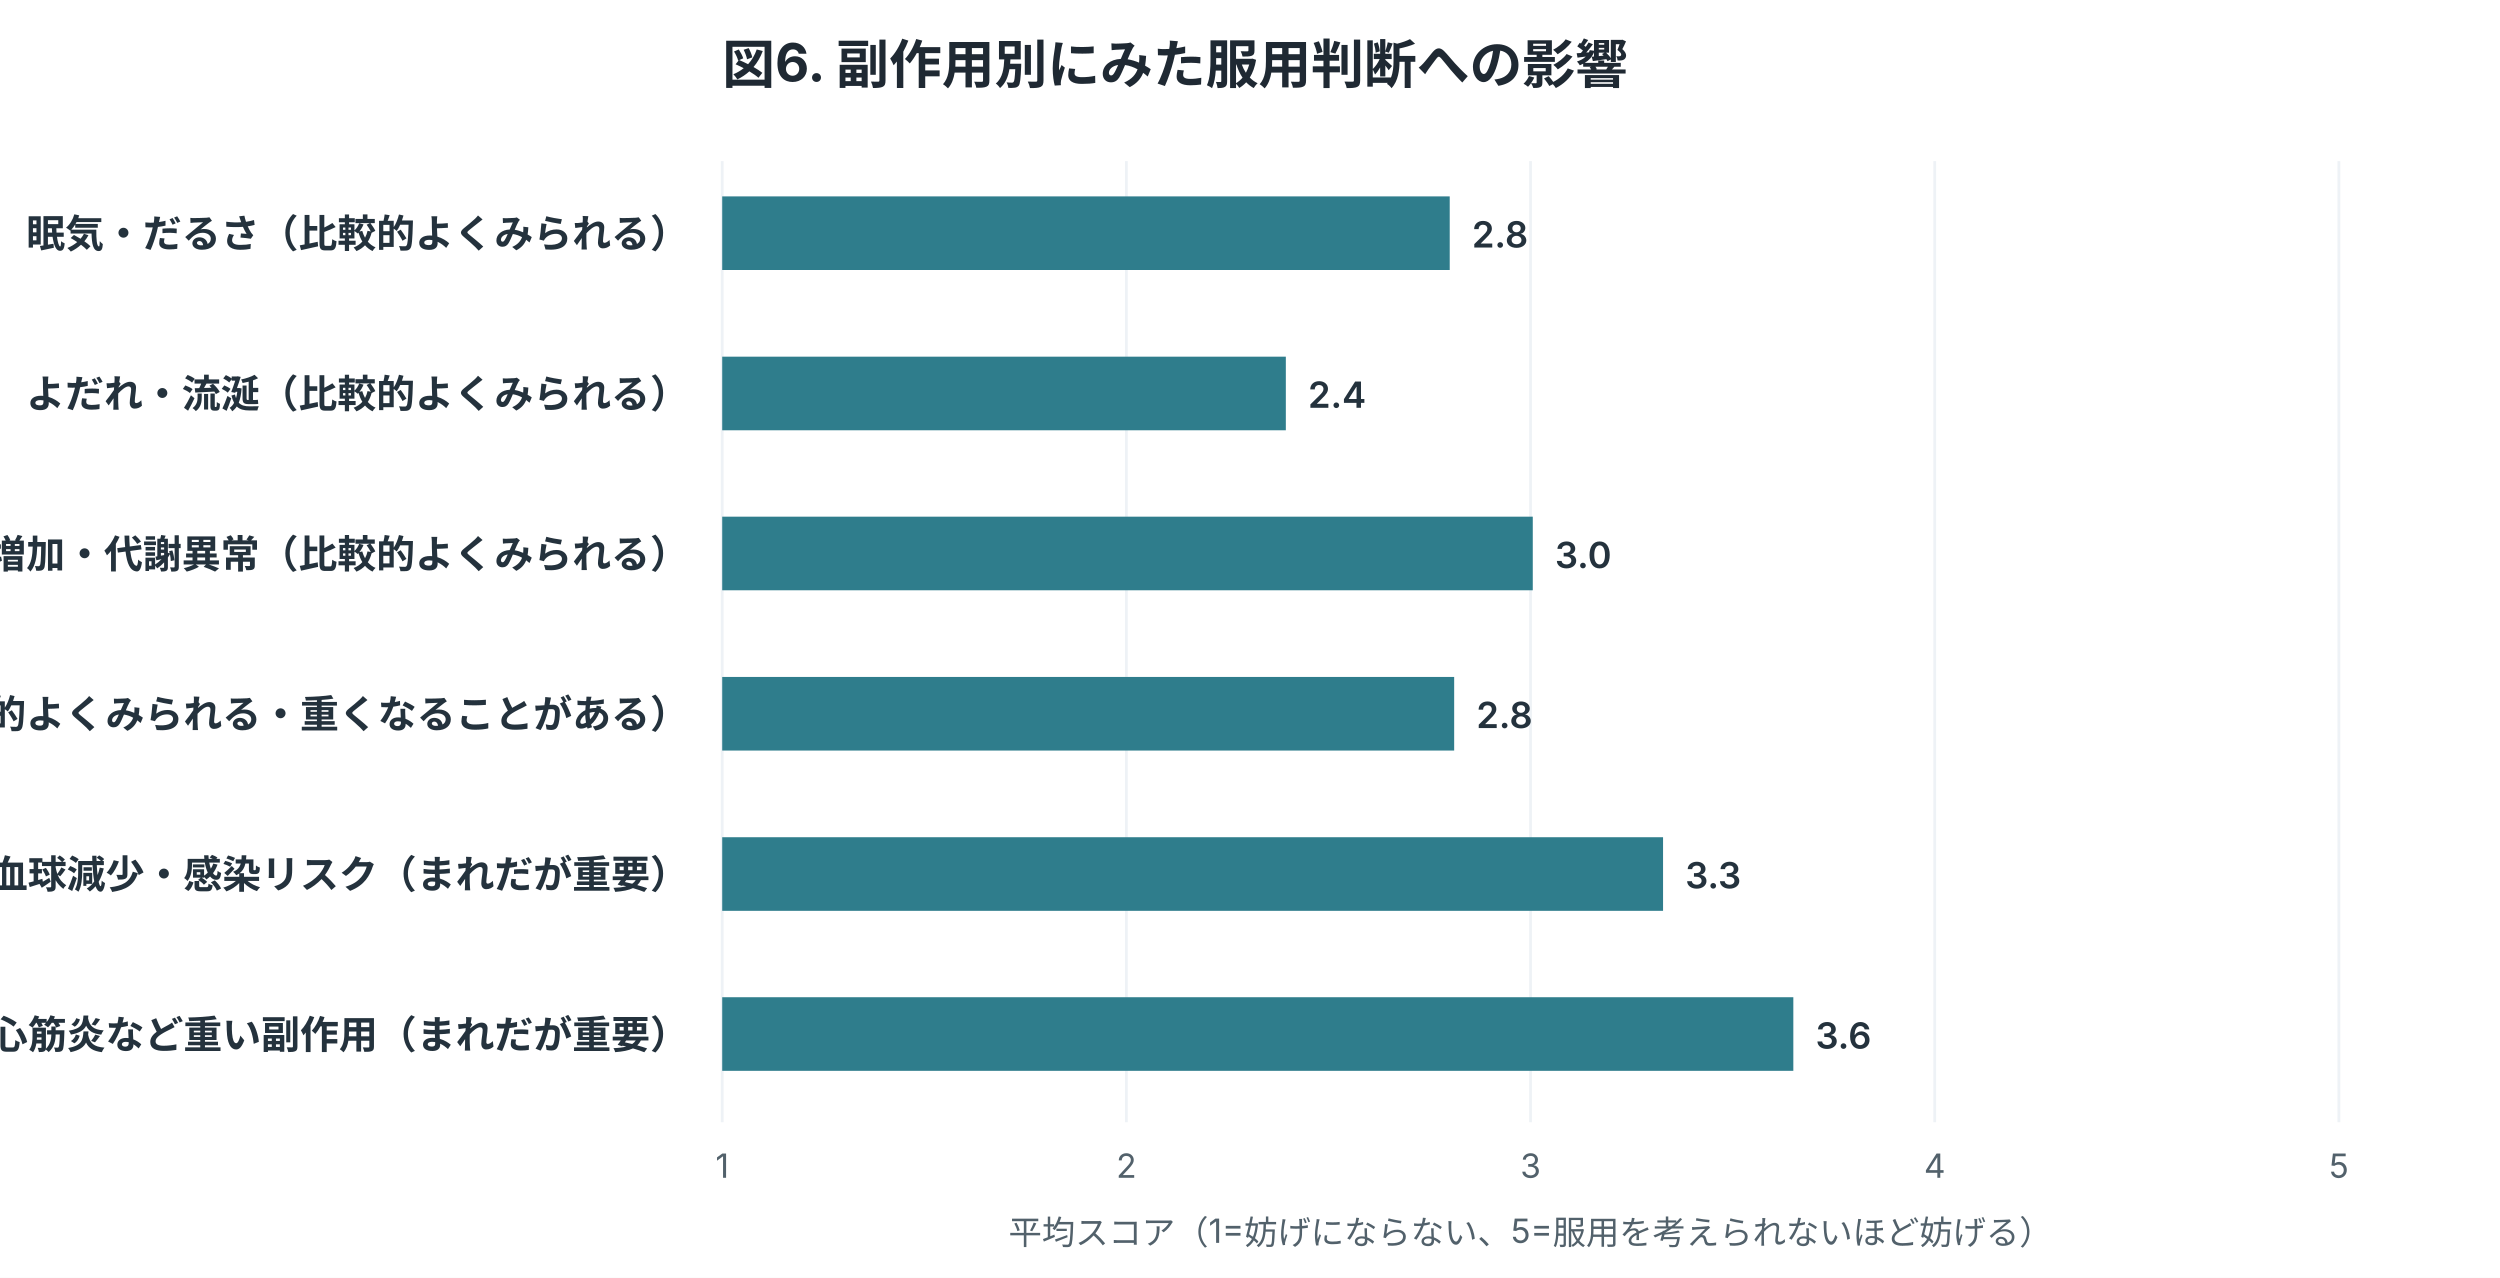
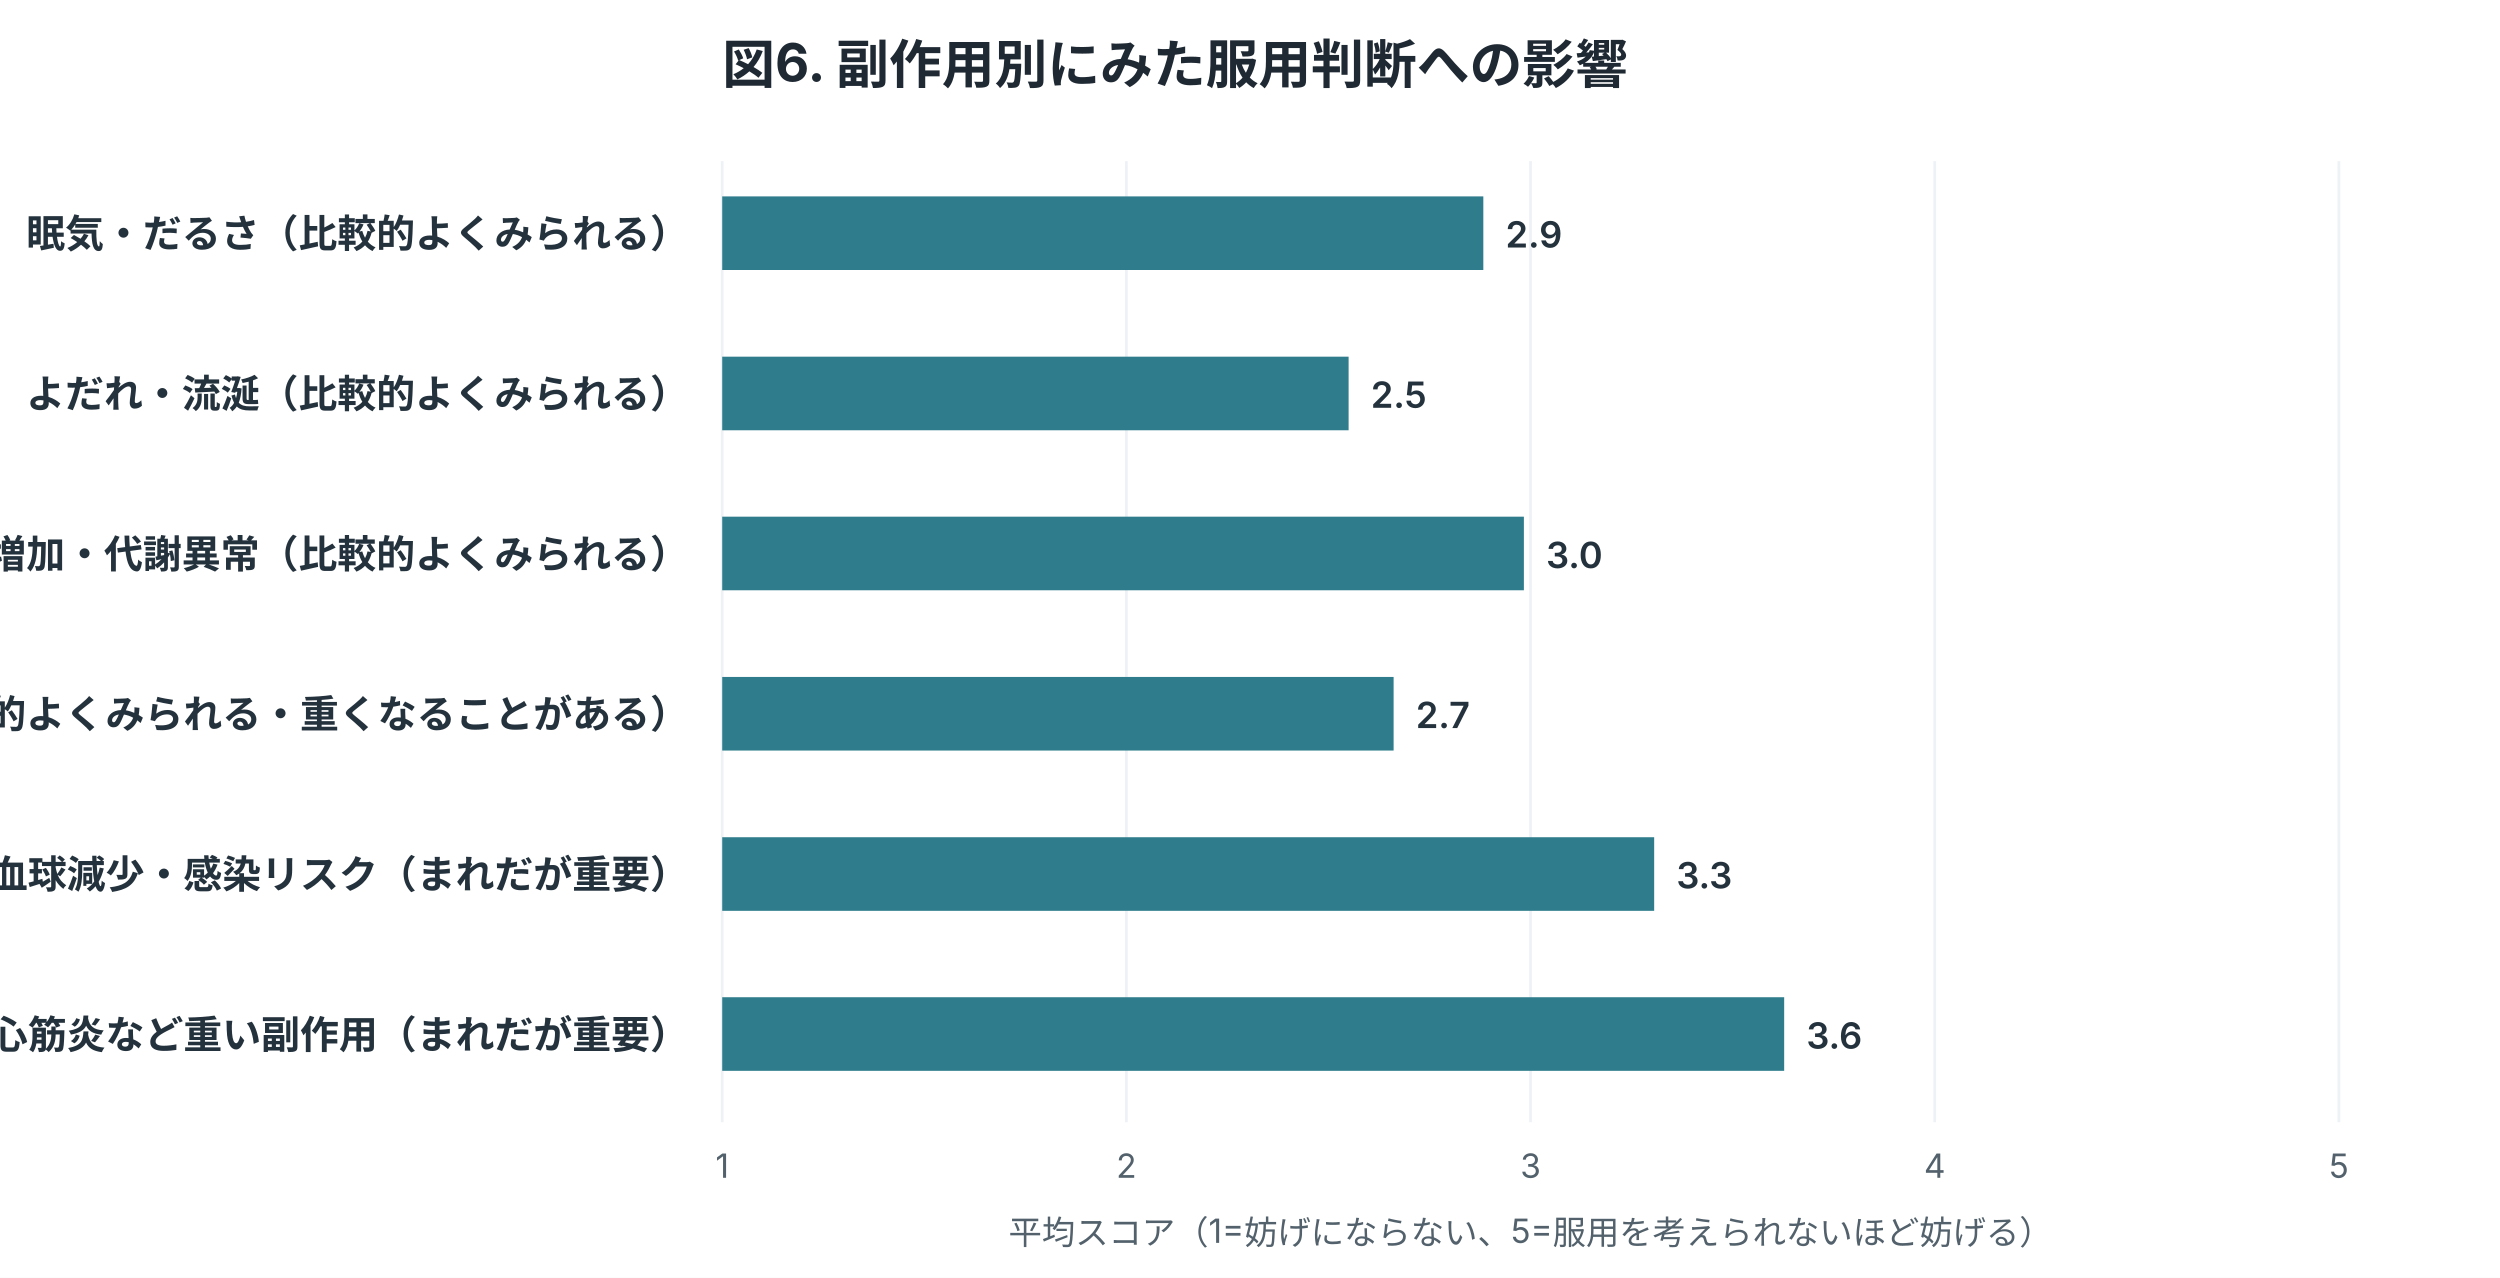
<svg xmlns="http://www.w3.org/2000/svg" width="900" height="460" viewBox="0 0 900 460" role="img">
  <style>
.title{font:700 19px -apple-system,BlinkMacSystemFont,"Segoe UI",sans-serif;fill:#1f2933}
.label{font:600 14px -apple-system,BlinkMacSystemFont,"Segoe UI",sans-serif;fill:#24323d}
.num{font:600 13px -apple-system,BlinkMacSystemFont,"Segoe UI",sans-serif;fill:#24323d}
.axis,.legend,.note{font:12px -apple-system,BlinkMacSystemFont,"Segoe UI",sans-serif;fill:#52616b}
.inside{font:700 13px -apple-system,BlinkMacSystemFont,"Segoe UI",sans-serif;fill:white}
.big{font:700 34px -apple-system,BlinkMacSystemFont,"Segoe UI",sans-serif;fill:#1f2933}
</style>
  <rect width="100%" height="100%" fill="white" />
  <text x="260" y="30" class="title">図6. 副作用別にみた服用判断への影響</text>
  <line x1="260.0" y1="58" x2="260.0" y2="404" stroke="#eef2f6" />
  <text x="260.0" y="424" text-anchor="middle" class="axis">1</text>
  <line x1="405.5" y1="58" x2="405.5" y2="404" stroke="#eef2f6" />
  <text x="405.5" y="424" text-anchor="middle" class="axis">2</text>
  <line x1="551.0" y1="58" x2="551.0" y2="404" stroke="#eef2f6" />
  <text x="551.0" y="424" text-anchor="middle" class="axis">3</text>
  <line x1="696.5" y1="58" x2="696.5" y2="404" stroke="#eef2f6" />
  <text x="696.5" y="424" text-anchor="middle" class="axis">4</text>
  <line x1="842.0" y1="58" x2="842.0" y2="404" stroke="#eef2f6" />
  <text x="842.0" y="424" text-anchor="middle" class="axis">5</text>
  <text x="248" y="89.1" text-anchor="end" class="label">眠気・だるさ（比較的よくみられる）</text>
-   <rect x="260" y="70.7" width="261.9" height="26.5" fill="#2f7d8c" />
-   <text x="529.9" y="89.1" class="num">2.8</text>
+   <rect x="260" y="70.7" width="274.0" height="26.5" fill="#2f7d8c" />
+   <text x="542.0" y="89.1" class="num">2.9</text>
  <text x="248" y="146.8" text-anchor="end" class="label">よだれ・流涎（比較的よくみられる）</text>
-   <rect x="260" y="128.4" width="202.9" height="26.5" fill="#2f7d8c" />
-   <text x="470.9" y="146.8" class="num">2.4</text>
+   <rect x="260" y="128.4" width="225.5" height="26.5" fill="#2f7d8c" />
+   <text x="493.5" y="146.8" class="num">2.5</text>
  <text x="248" y="204.5" text-anchor="end" class="label">体重増加・代謝異常（比較的よくみられる）</text>
-   <rect x="260" y="186.0" width="291.8" height="26.5" fill="#2f7d8c" />
-   <text x="559.8" y="204.5" class="num">3.0</text>
+   <rect x="260" y="186.0" width="288.6" height="26.5" fill="#2f7d8c" />
+   <text x="556.6" y="204.5" class="num">3.0</text>
  <text x="248" y="262.1" text-anchor="end" class="label">便秘（比較的よくみられる・重くなることがある）</text>
-   <rect x="260" y="243.7" width="263.5" height="26.5" fill="#2f7d8c" />
-   <text x="531.5" y="262.1" class="num">2.8</text>
+   <rect x="260" y="243.7" width="241.7" height="26.5" fill="#2f7d8c" />
+   <text x="509.7" y="262.1" class="num">2.7</text>
  <text x="248" y="319.8" text-anchor="end" class="label">白血球減少・感染リスク（まれだが重要）</text>
-   <rect x="260" y="301.4" width="338.7" height="26.5" fill="#2f7d8c" />
-   <text x="606.7" y="319.8" class="num">3.3</text>
+   <rect x="260" y="301.4" width="335.5" height="26.5" fill="#2f7d8c" />
+   <text x="603.5" y="319.8" class="num">3.3</text>
  <text x="248" y="377.5" text-anchor="end" class="label">心筋炎など重い副作用（まれだが重要）</text>
-   <rect x="260" y="359.0" width="385.6" height="26.5" fill="#2f7d8c" />
-   <text x="653.6" y="377.5" class="num">3.6</text>
+   <rect x="260" y="359.0" width="382.3" height="26.5" fill="#2f7d8c" />
+   <text x="650.3" y="377.5" class="num">3.6</text>
  <text x="551.0" y="448" text-anchor="middle" class="axis">平均スコア（1=妨げにならない、5=服用を考えられないほど妨げる）</text>
</svg>
